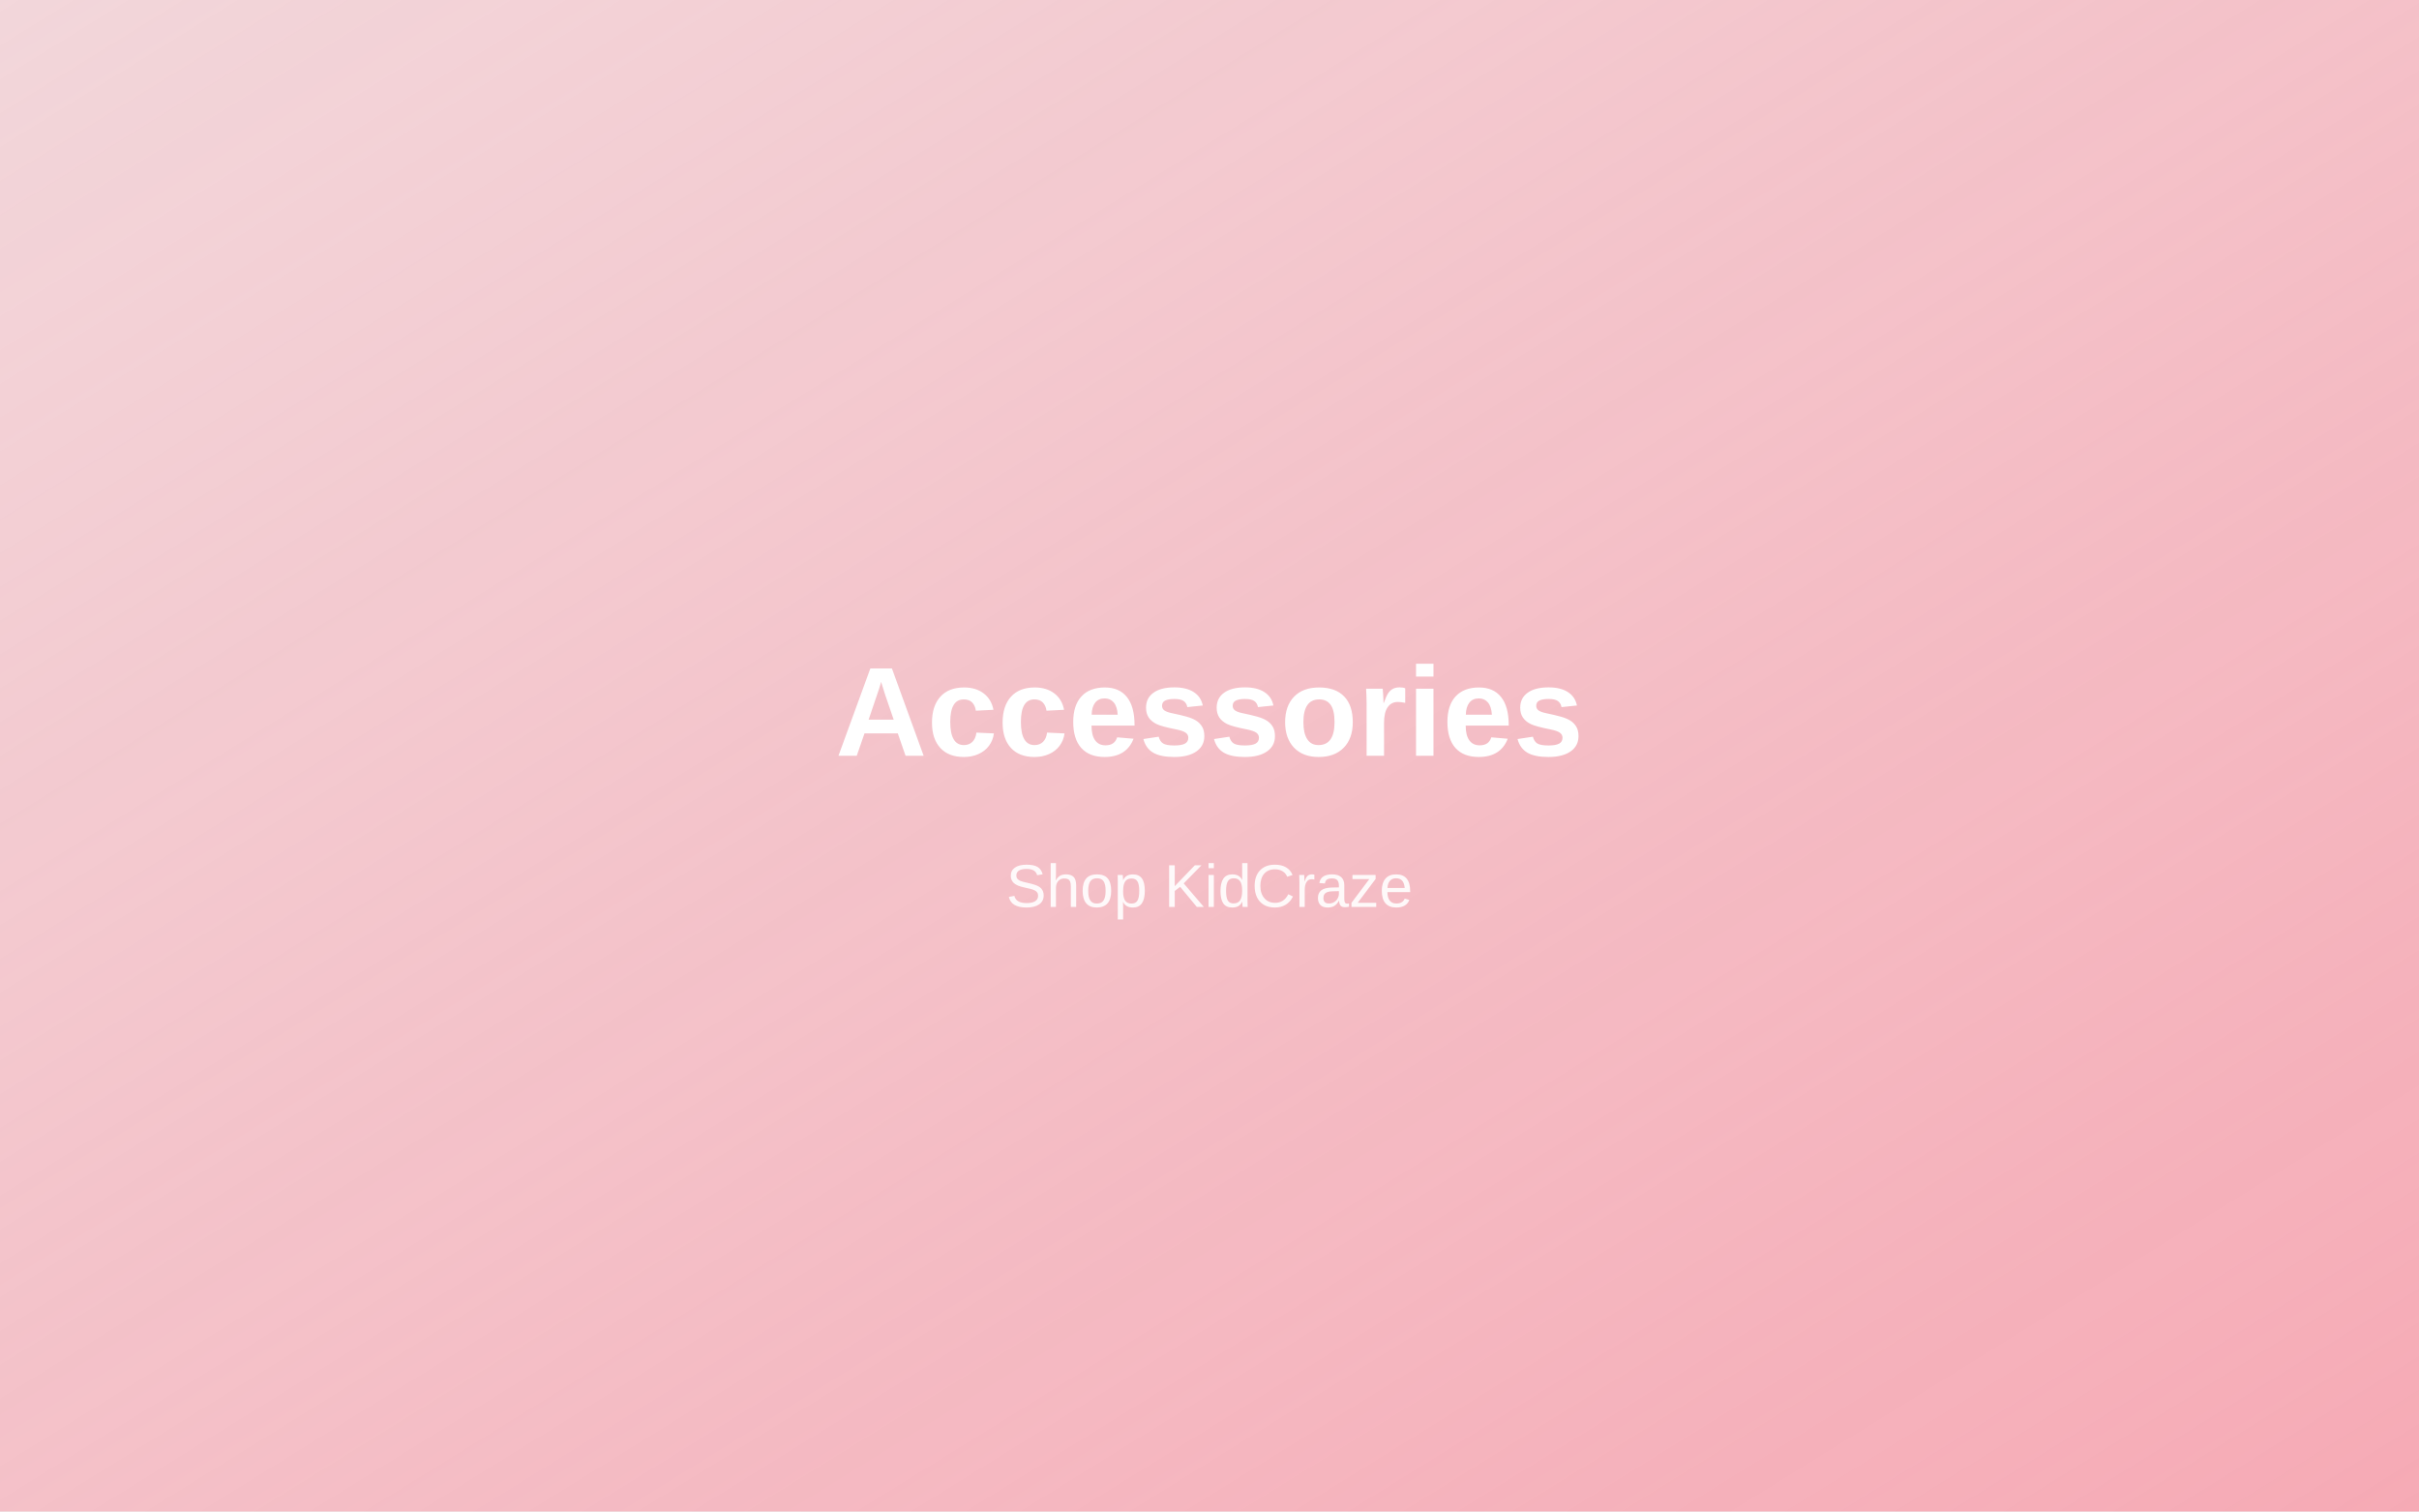
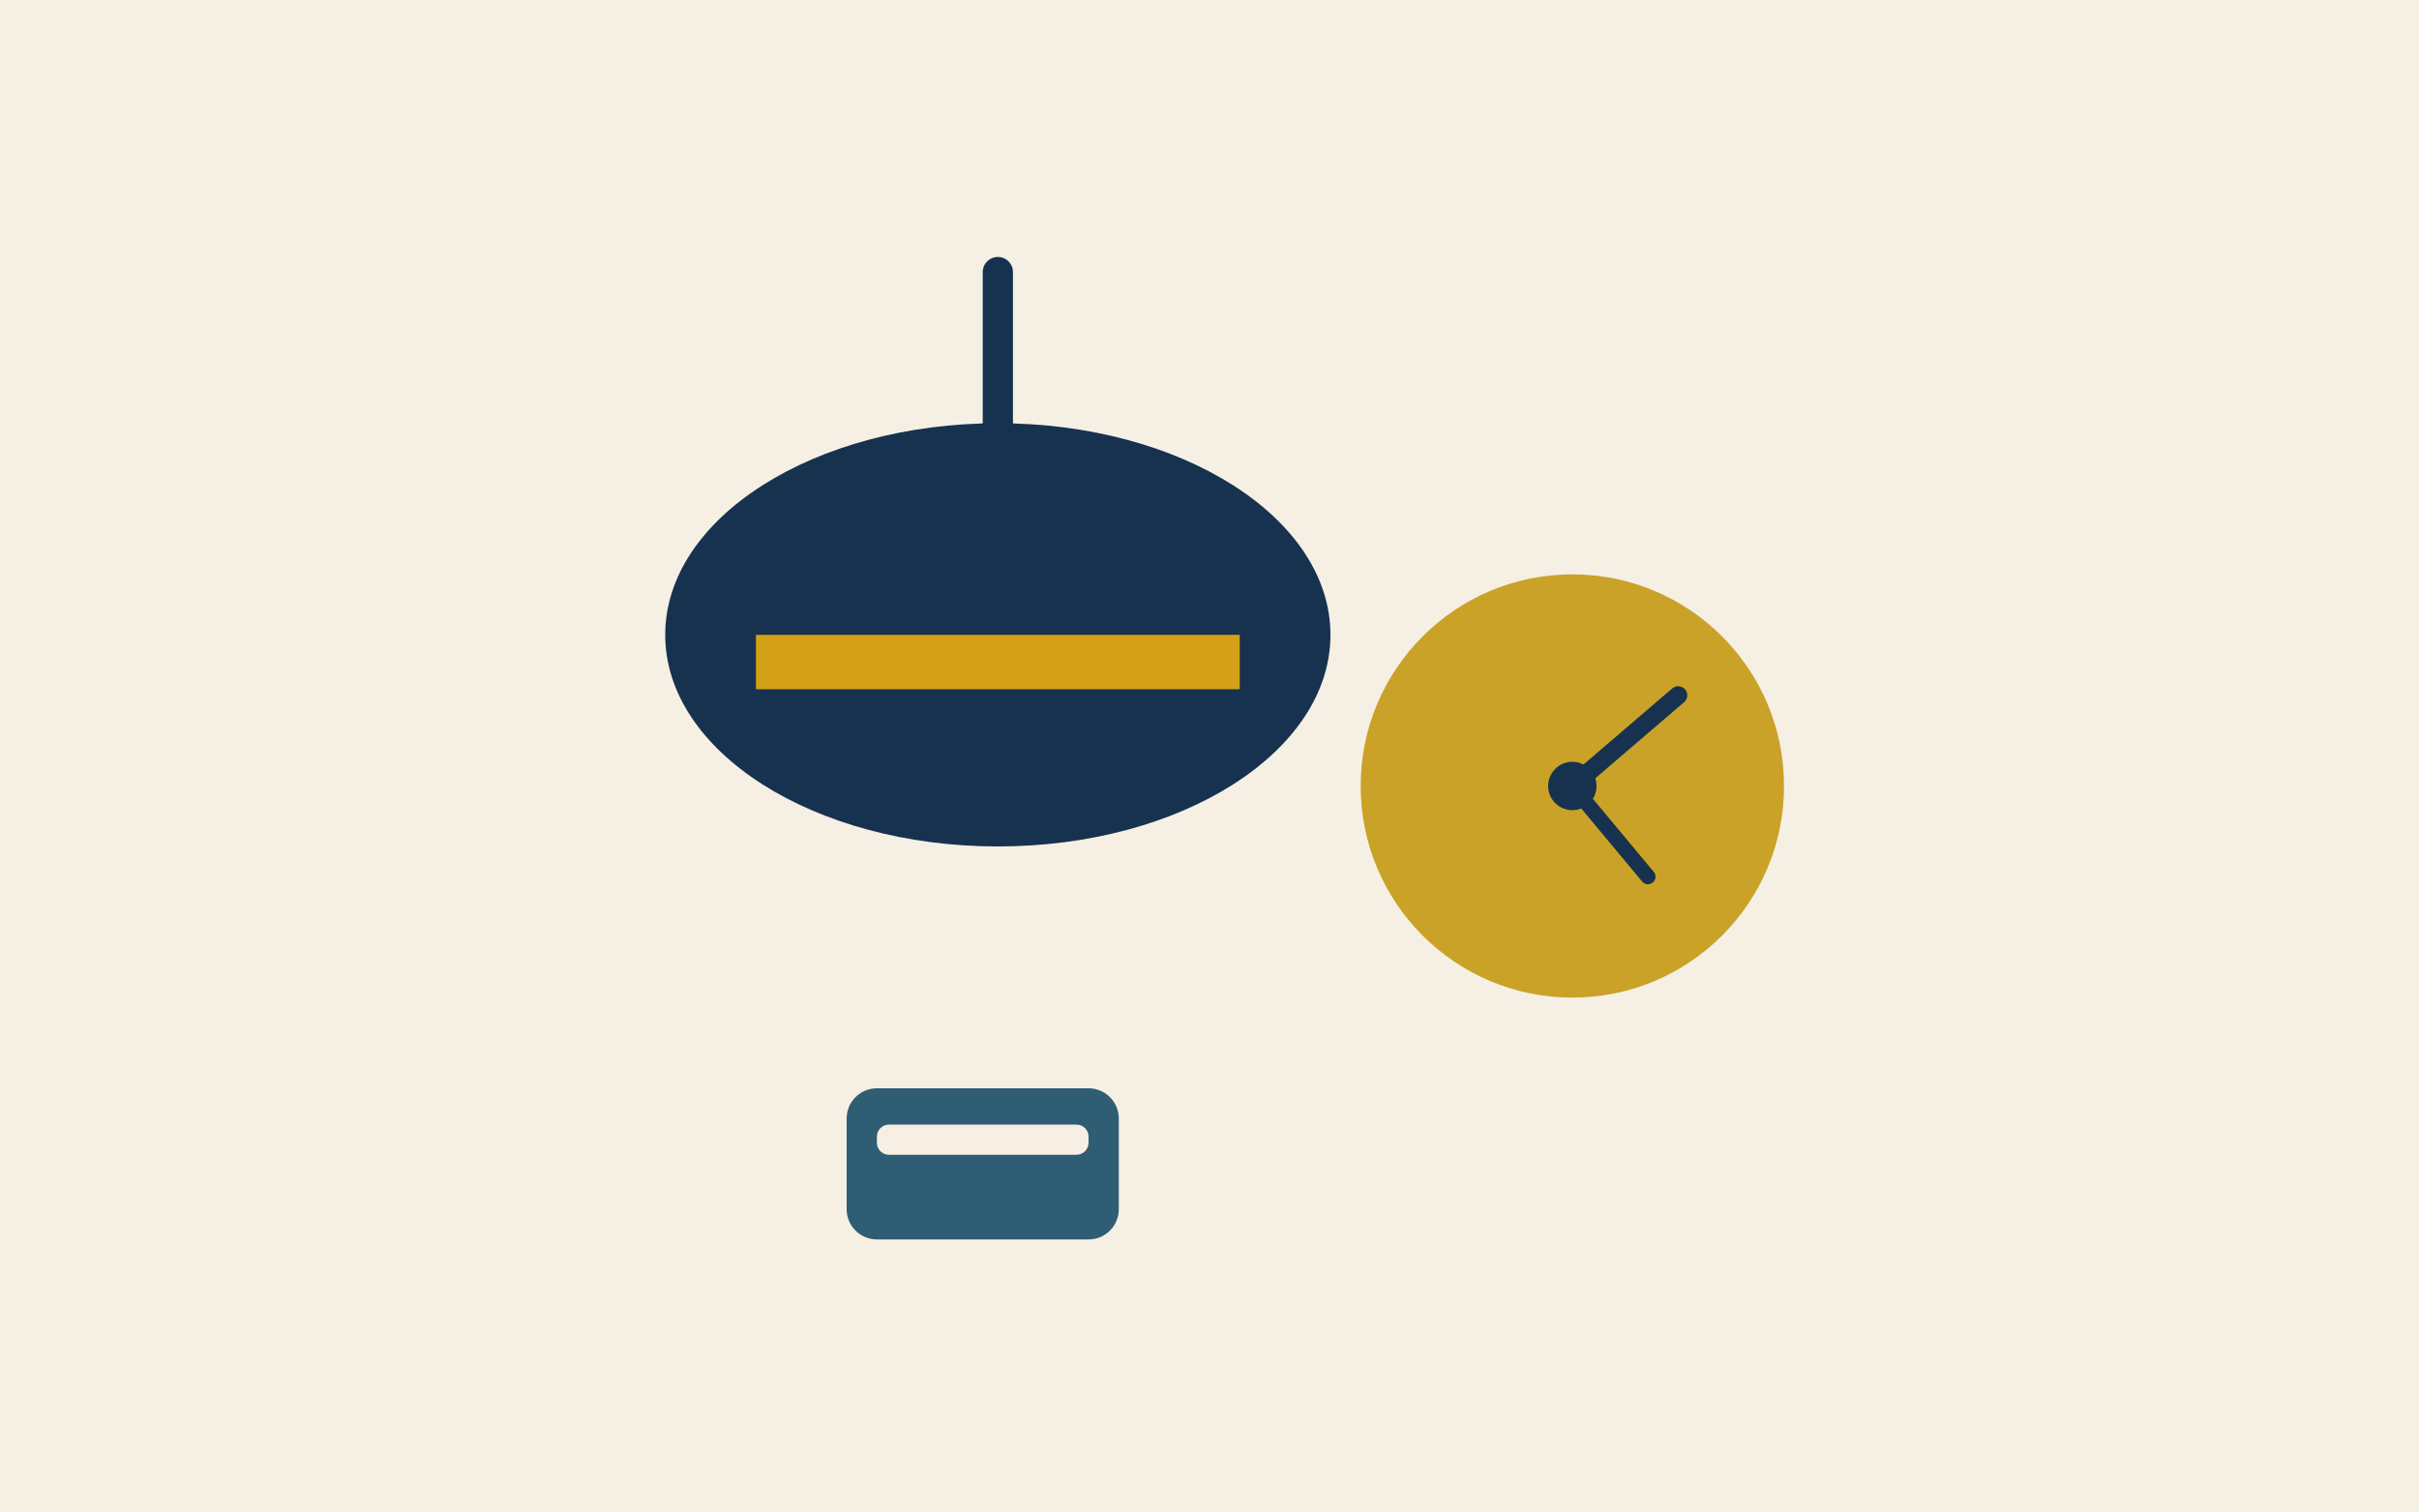
<svg xmlns="http://www.w3.org/2000/svg" width="800" height="500" viewBox="0 0 800 500">
-   <defs>
-     <linearGradient id="g" x1="0%" y1="0%" x2="100%" y2="100%">
-       <stop offset="0%" stop-color="#fb7185" stop-opacity="0.2" />
-       <stop offset="100%" stop-color="#fb7185" stop-opacity="0.55" />
-     </linearGradient>
-   </defs>
-   <rect width="800" height="500" fill="url(#g)" />
-   <text x="400" y="250" text-anchor="middle" font-family="Arial, sans-serif" font-size="42" font-weight="700" fill="white">Accessories</text>
-   <text x="400" y="300" text-anchor="middle" font-family="Arial, sans-serif" font-size="20" fill="white" fill-opacity="0.9">Shop KidCraze</text>
+   <rect width="800" height="500" fill="#F6EFE4" />
+   <ellipse cx="330" cy="210" rx="110" ry="70" fill="#16324F" />
+   <rect x="250" y="210" width="160" height="18" fill="#D4A017" />
+   <path d="M330 140 V90" stroke="#16324F" stroke-width="10" stroke-linecap="round" />
+   <circle cx="520" cy="260" r="70" fill="#C9A227" />
+   <circle cx="520" cy="260" r="8" fill="#16324F" />
+   <path d="M520 260 L555 230" stroke="#16324F" stroke-width="6" stroke-linecap="round" />
+   <path d="M520 260 L545 290" stroke="#16324F" stroke-width="5" stroke-linecap="round" />
+   <rect x="280" y="360" width="90" height="50" rx="10" fill="#2F5D73" />
+   <rect x="290" y="372" width="70" height="10" rx="4" fill="#F7EFE4" />
</svg>
